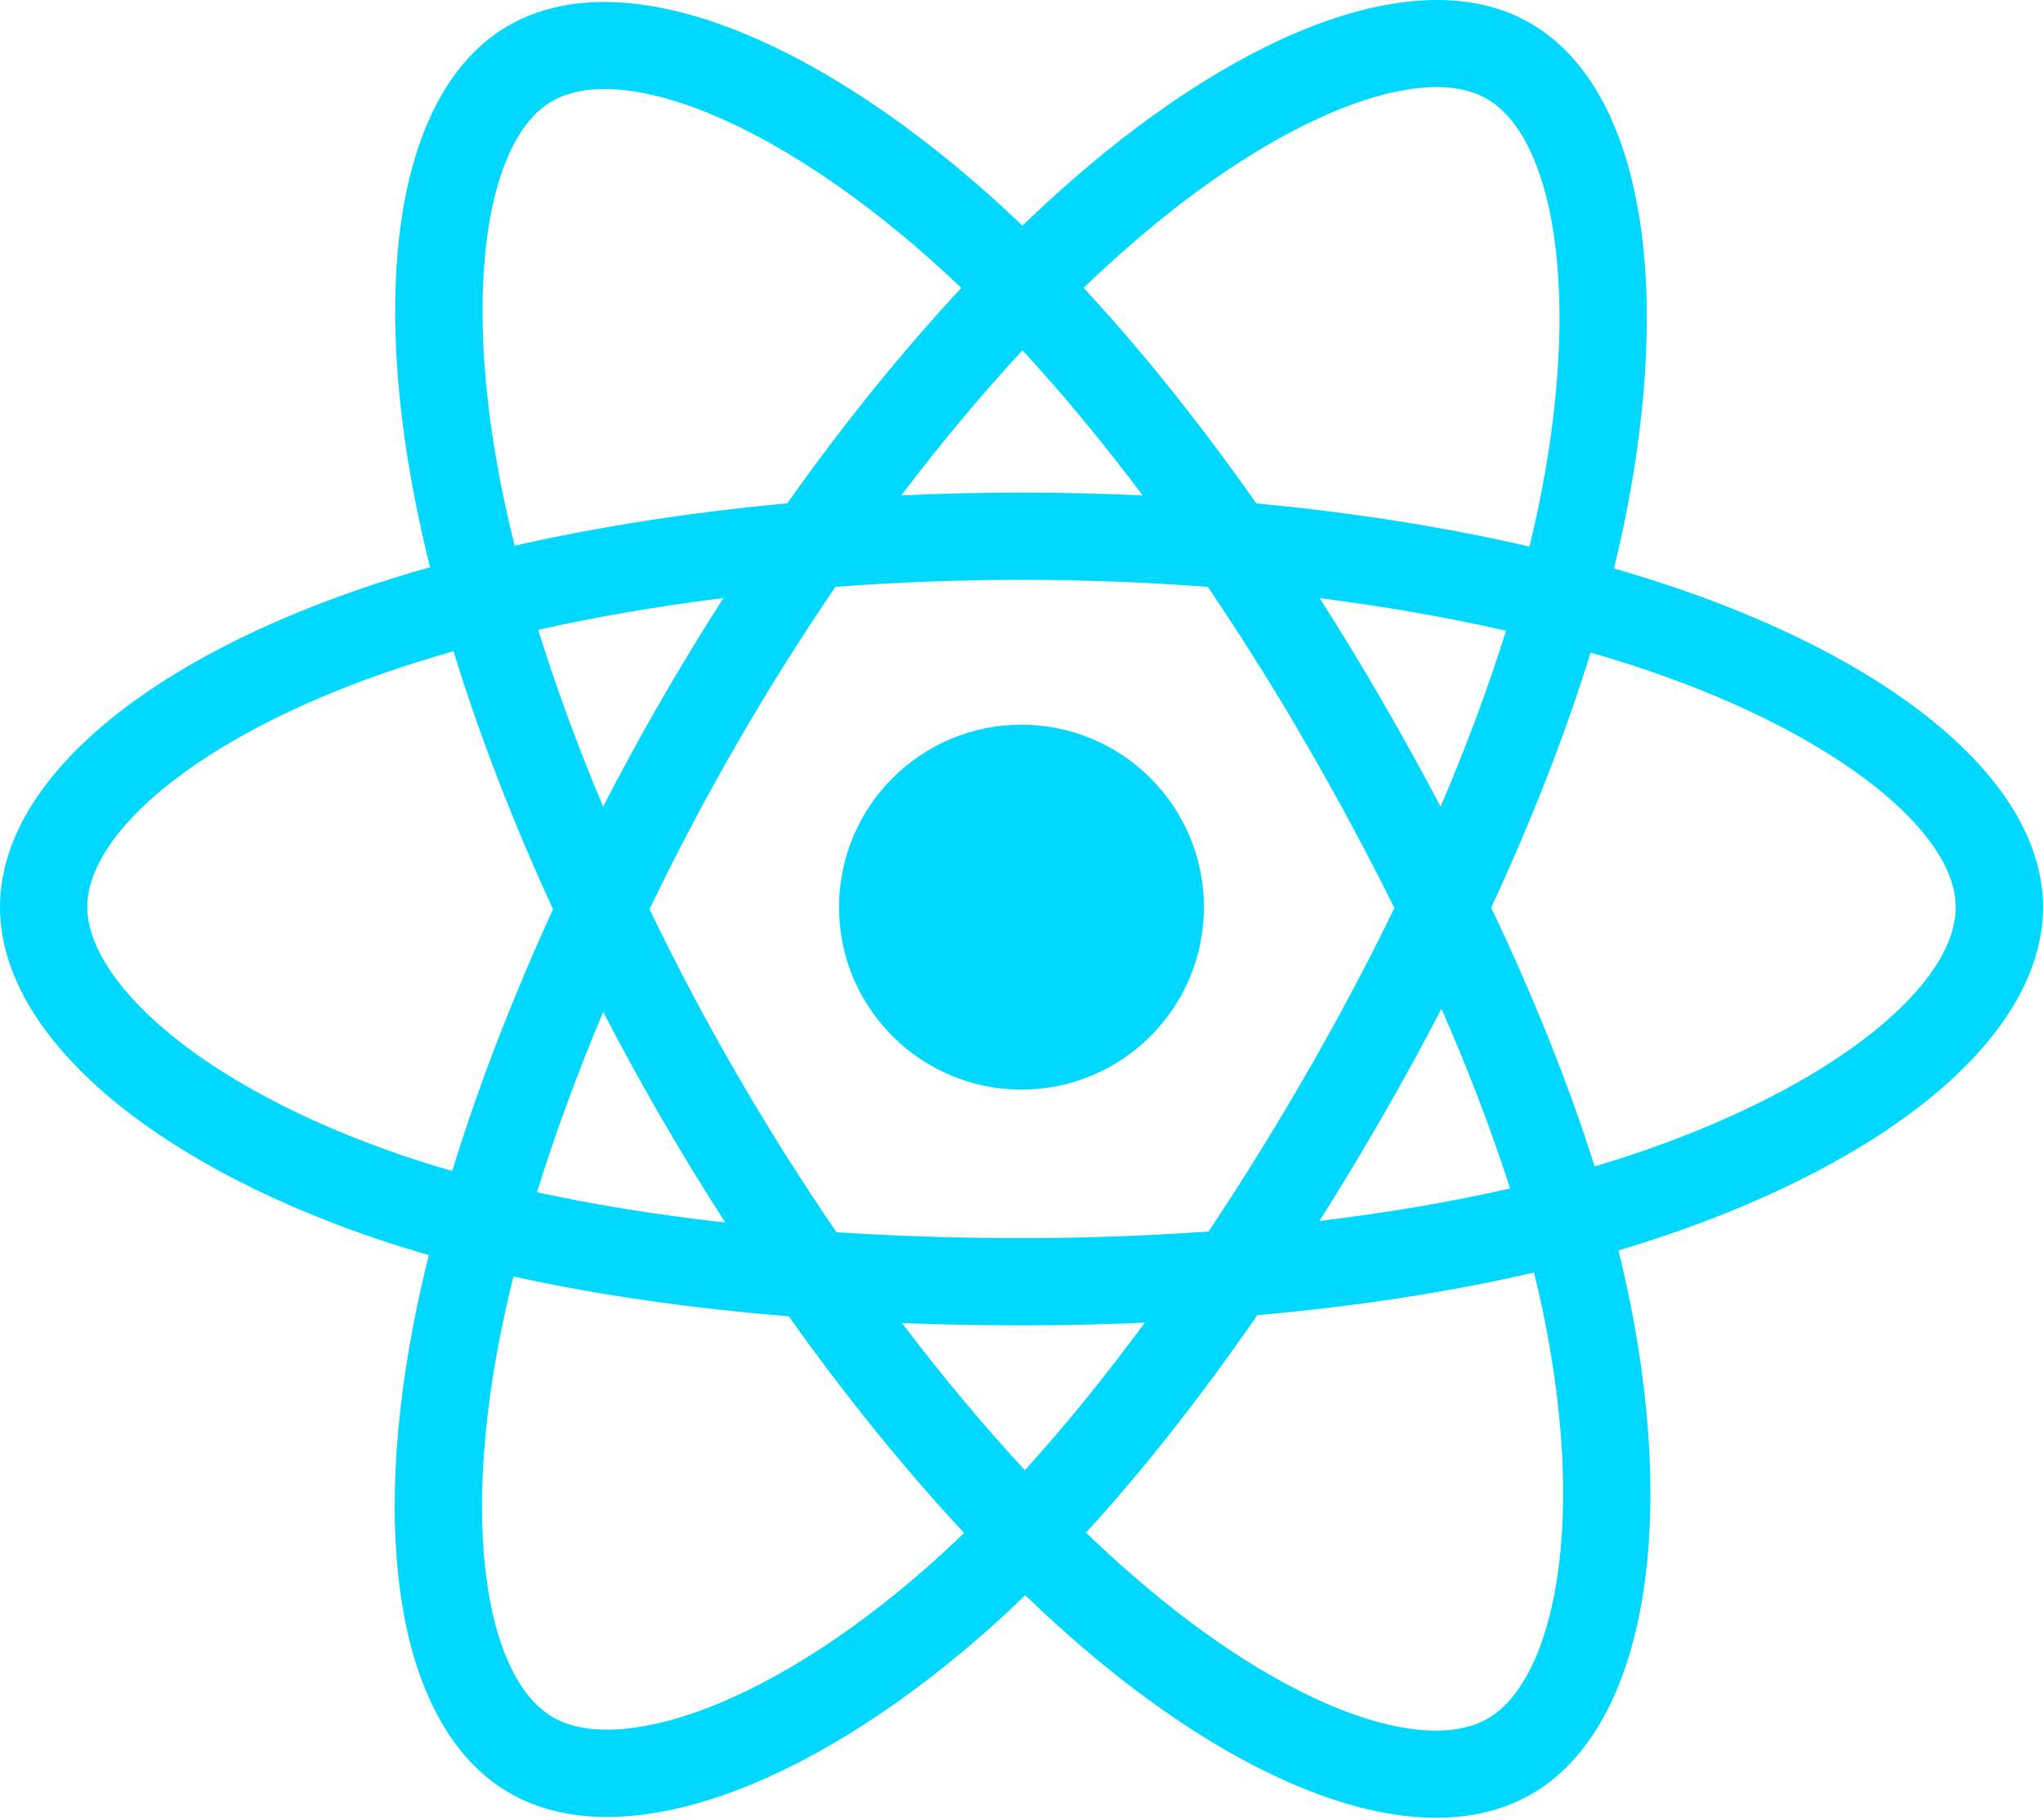
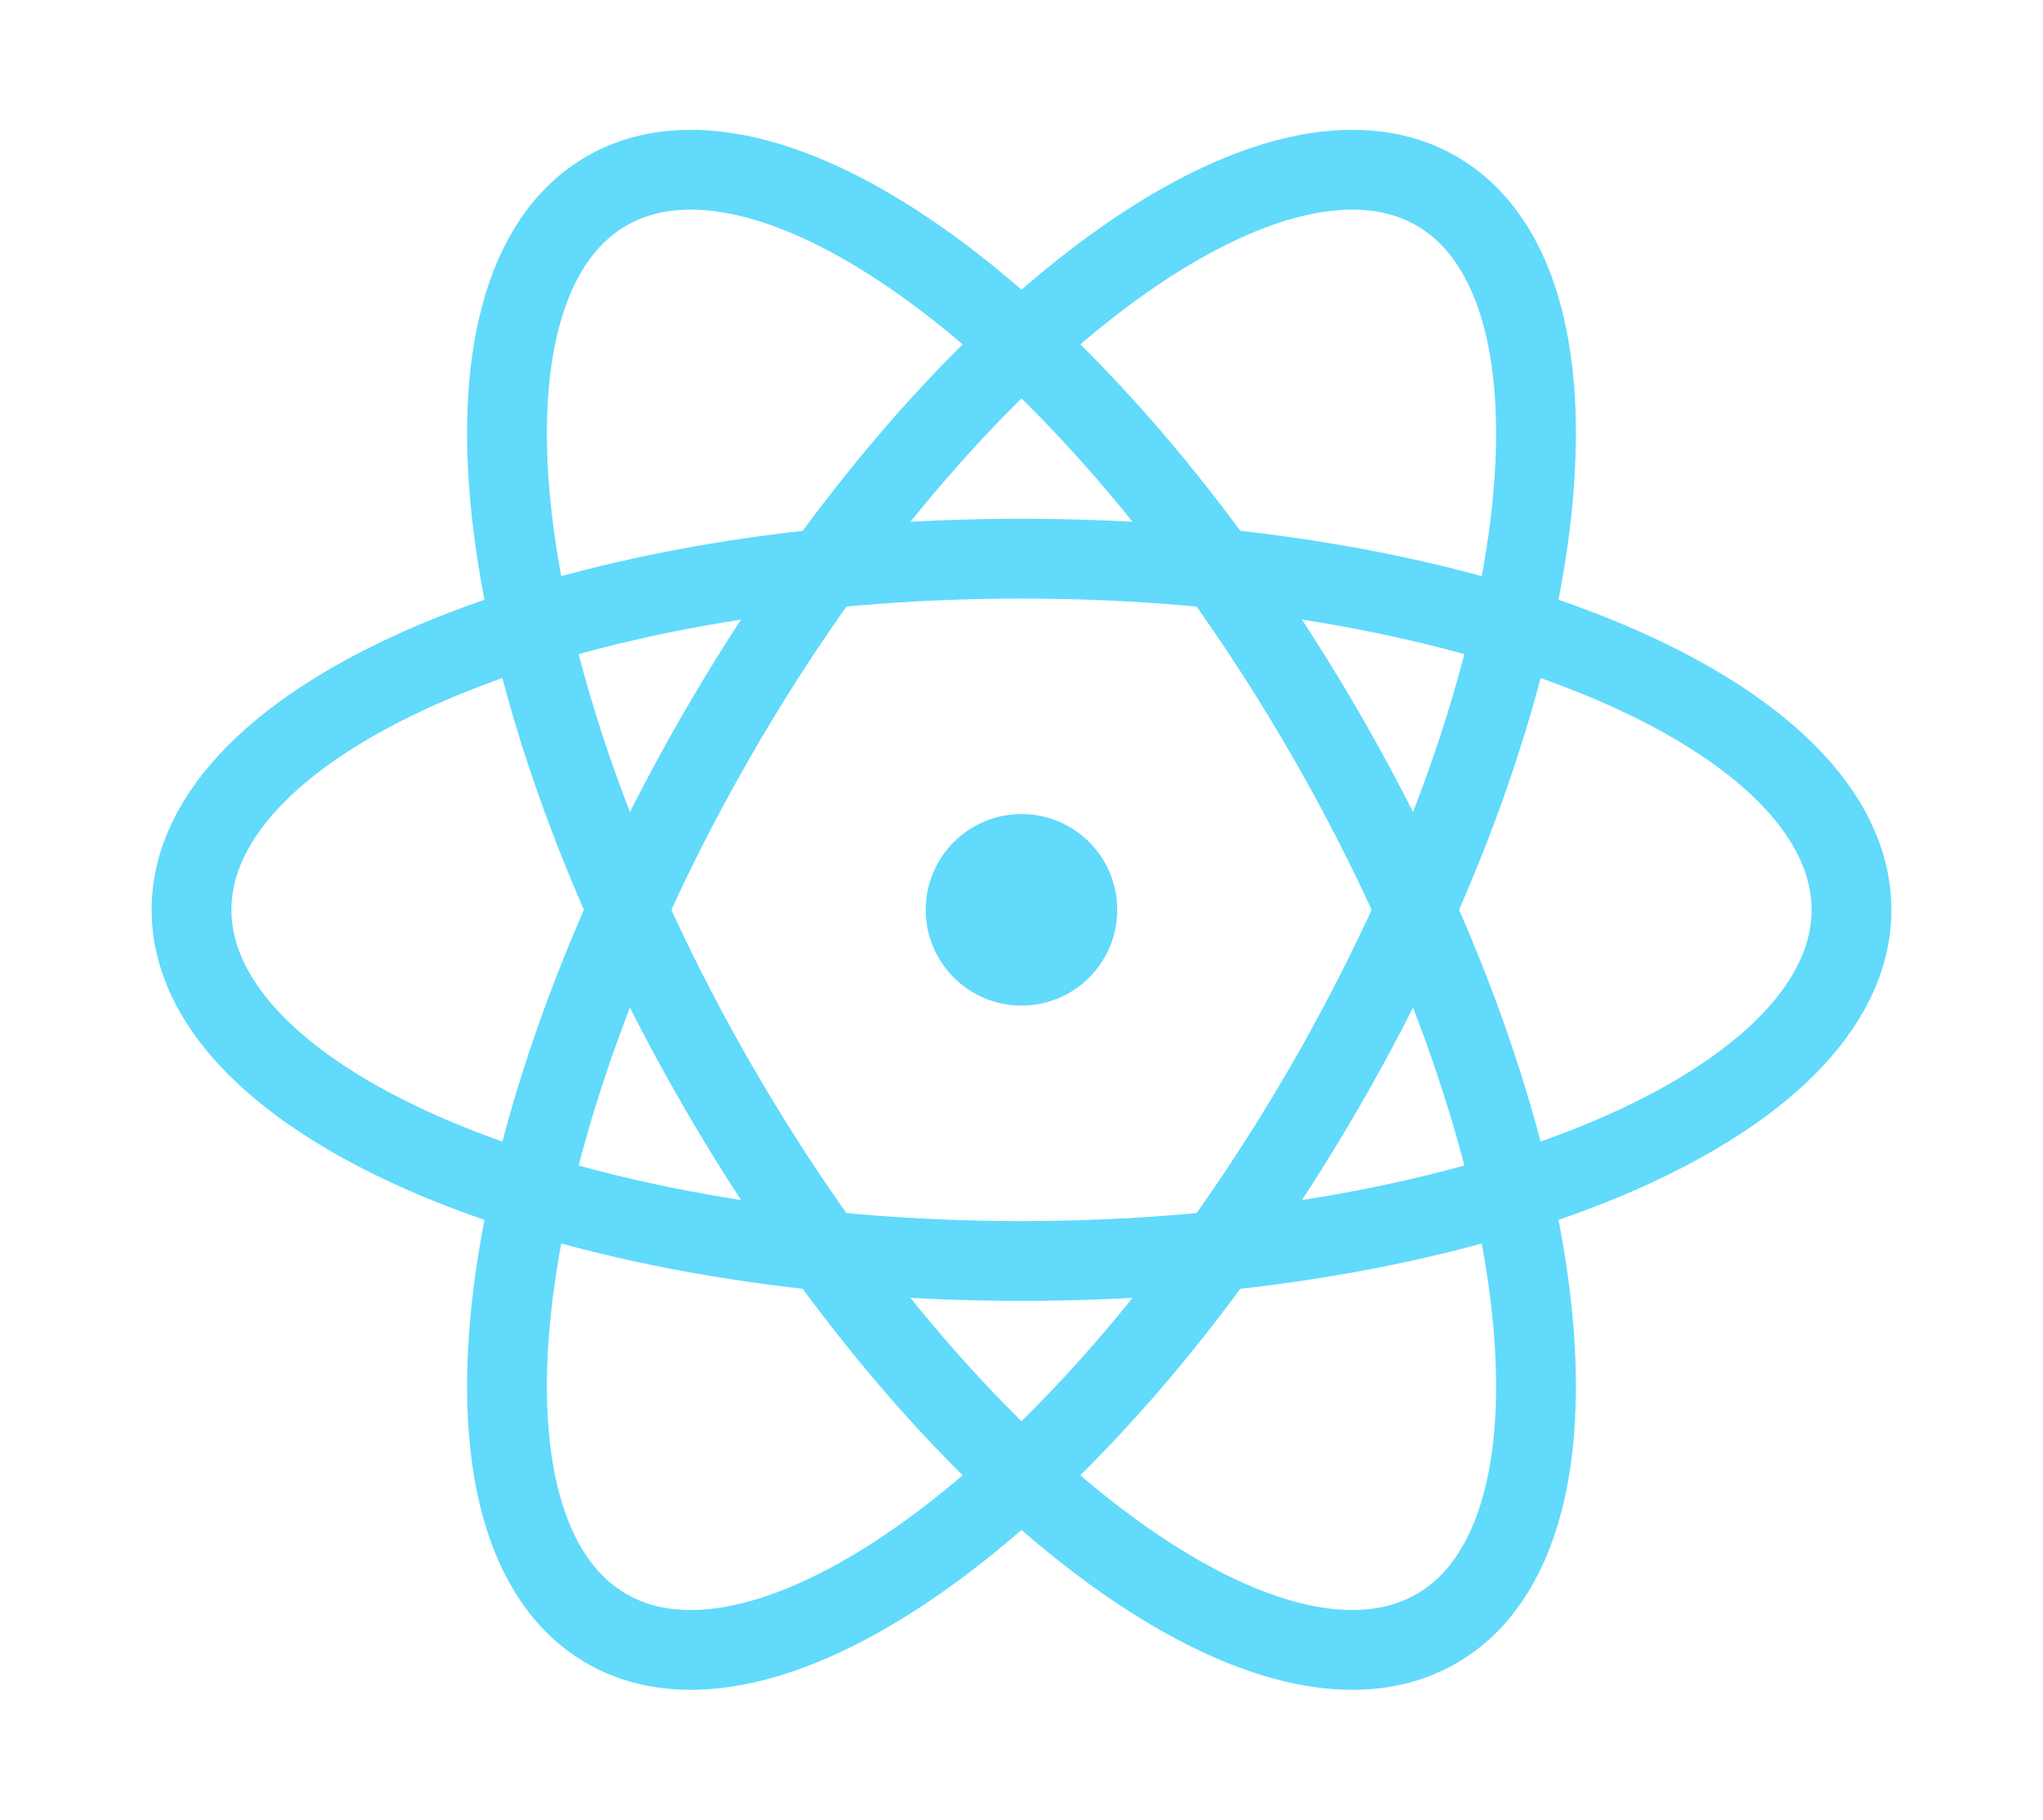
- <svg xmlns="http://www.w3.org/2000/svg" aria-hidden="true" role="img" class="iconify iconify--logos" width="35.93" height="32" preserveAspectRatio="xMidYMid meet" viewBox="0 0 256 228">
-   <path fill="#00D8FF" d="M210.483 73.824a171.49 171.49 0 0 0-8.24-2.597c.465-1.9.893-3.777 1.273-5.621c6.238-30.281 2.16-54.676-11.769-62.708c-13.355-7.7-35.196.329-57.254 19.526a171.23 171.23 0 0 0-6.375 5.848a155.866 155.866 0 0 0-4.241-3.917C100.759 3.829 77.587-4.822 63.673 3.233C50.33 10.957 46.379 33.89 51.995 62.588a170.974 170.974 0 0 0 1.892 8.48c-3.28.932-6.445 1.924-9.474 2.98C17.309 83.498 0 98.307 0 113.668c0 15.865 18.582 31.778 46.812 41.427a145.52 145.52 0 0 0 6.921 2.165a167.467 167.467 0 0 0-2.01 9.138c-5.354 28.2-1.173 50.591 12.134 58.266c13.744 7.926 36.812-.22 59.273-19.855a145.567 145.567 0 0 0 5.342-4.923a168.064 168.064 0 0 0 6.92 6.314c21.758 18.722 43.246 26.282 56.54 18.586c13.731-7.949 18.194-32.003 12.4-61.268a145.016 145.016 0 0 0-1.535-6.842c1.62-.48 3.21-.974 4.76-1.488c29.348-9.723 48.443-25.443 48.443-41.52c0-15.417-17.868-30.326-45.517-39.844Zm-6.365 70.984c-1.4.463-2.836.91-4.3 1.345c-3.24-10.257-7.612-21.163-12.963-32.432c5.106-11 9.31-21.767 12.459-31.957c2.619.758 5.16 1.557 7.61 2.4c23.69 8.156 38.14 20.213 38.14 29.504c0 9.896-15.606 22.743-40.946 31.14Zm-10.514 20.834c2.562 12.94 2.927 24.64 1.23 33.787c-1.524 8.219-4.59 13.698-8.382 15.893c-8.067 4.67-25.32-1.4-43.927-17.412a156.726 156.726 0 0 1-6.437-5.87c7.214-7.889 14.423-17.06 21.459-27.246c12.376-1.098 24.068-2.894 34.671-5.345a134.17 134.17 0 0 1 1.386 6.193ZM87.276 214.515c-7.882 2.783-14.16 2.863-17.955.675c-8.075-4.657-11.432-22.636-6.853-46.752a156.923 156.923 0 0 1 1.869-8.499c10.486 2.32 22.093 3.988 34.498 4.994c7.084 9.967 14.501 19.128 21.976 27.15a134.668 134.668 0 0 1-4.877 4.492c-9.933 8.682-19.886 14.842-28.658 17.94ZM50.35 144.747c-12.483-4.267-22.792-9.812-29.858-15.863c-6.35-5.437-9.555-10.836-9.555-15.216c0-9.322 13.897-21.212 37.076-29.293c2.813-.98 5.757-1.905 8.812-2.773c3.204 10.42 7.406 21.315 12.477 32.332c-5.137 11.18-9.399 22.249-12.634 32.792a134.718 134.718 0 0 1-6.318-1.979Zm12.378-84.26c-4.811-24.587-1.616-43.134 6.425-47.789c8.564-4.958 27.502 2.111 47.463 19.835a144.318 144.318 0 0 1 3.841 3.545c-7.438 7.987-14.787 17.08-21.808 26.988c-12.04 1.116-23.565 2.908-34.161 5.309a160.342 160.342 0 0 1-1.76-7.887Zm110.427 27.268a347.8 347.8 0 0 0-7.785-12.803c8.168 1.033 15.994 2.404 23.343 4.08c-2.206 7.072-4.956 14.465-8.193 22.045a381.151 381.151 0 0 0-7.365-13.322Zm-45.032-43.861c5.044 5.465 10.096 11.566 15.065 18.186a322.04 322.04 0 0 0-30.257-.006c4.974-6.559 10.069-12.652 15.192-18.18ZM82.802 87.83a323.167 323.167 0 0 0-7.227 13.238c-3.184-7.553-5.909-14.98-8.134-22.152c7.304-1.634 15.093-2.97 23.209-3.984a321.524 321.524 0 0 0-7.848 12.897Zm8.081 65.352c-8.385-.936-16.291-2.203-23.593-3.793c2.26-7.3 5.045-14.885 8.298-22.6a321.187 321.187 0 0 0 7.257 13.246c2.594 4.48 5.28 8.868 8.038 13.147Zm37.542 31.03c-5.184-5.592-10.354-11.779-15.403-18.433c4.902.192 9.899.29 14.978.29c5.218 0 10.376-.117 15.453-.343c-4.985 6.774-10.018 12.97-15.028 18.486Zm52.198-57.817c3.422 7.8 6.306 15.345 8.596 22.52c-7.422 1.694-15.436 3.058-23.88 4.071a382.417 382.417 0 0 0 7.859-13.026a347.403 347.403 0 0 0 7.425-13.565Zm-16.898 8.101a358.557 358.557 0 0 1-12.281 19.815a329.4 329.4 0 0 1-23.444.823c-7.967 0-15.716-.248-23.178-.732a310.202 310.202 0 0 1-12.513-19.846h.001a307.41 307.41 0 0 1-10.923-20.627a310.278 310.278 0 0 1 10.89-20.637l-.001.001a307.318 307.318 0 0 1 12.413-19.761c7.613-.576 15.42-.876 23.31-.876H128c7.926 0 15.743.303 23.354.883a329.357 329.357 0 0 1 12.335 19.695a358.489 358.489 0 0 1 11.036 20.54a329.472 329.472 0 0 1-11 20.722Zm22.56-122.124c8.572 4.944 11.906 24.881 6.52 51.026c-.344 1.668-.73 3.367-1.15 5.09c-10.622-2.452-22.155-4.275-34.23-5.408c-7.034-10.017-14.323-19.124-21.64-27.008a160.789 160.789 0 0 1 5.888-5.4c18.9-16.447 36.564-22.941 44.612-18.3ZM128 90.808c12.625 0 22.86 10.235 22.86 22.86s-10.235 22.86-22.86 22.86s-22.86-10.235-22.86-22.86s10.235-22.86 22.86-22.86Z" />
+ <svg xmlns="http://www.w3.org/2000/svg" viewBox="0 0 256 228" role="img" aria-label="React logo">
+   <circle cx="128" cy="114" r="12" fill="#61dafb" />
+   <g fill="none" stroke="#61dafb" stroke-width="10">
+     <ellipse cx="128" cy="114" rx="104" ry="44" />
+     <ellipse cx="128" cy="114" rx="104" ry="44" transform="rotate(60 128 114)" />
+     <ellipse cx="128" cy="114" rx="104" ry="44" transform="rotate(120 128 114)" />
+   </g>
</svg>
